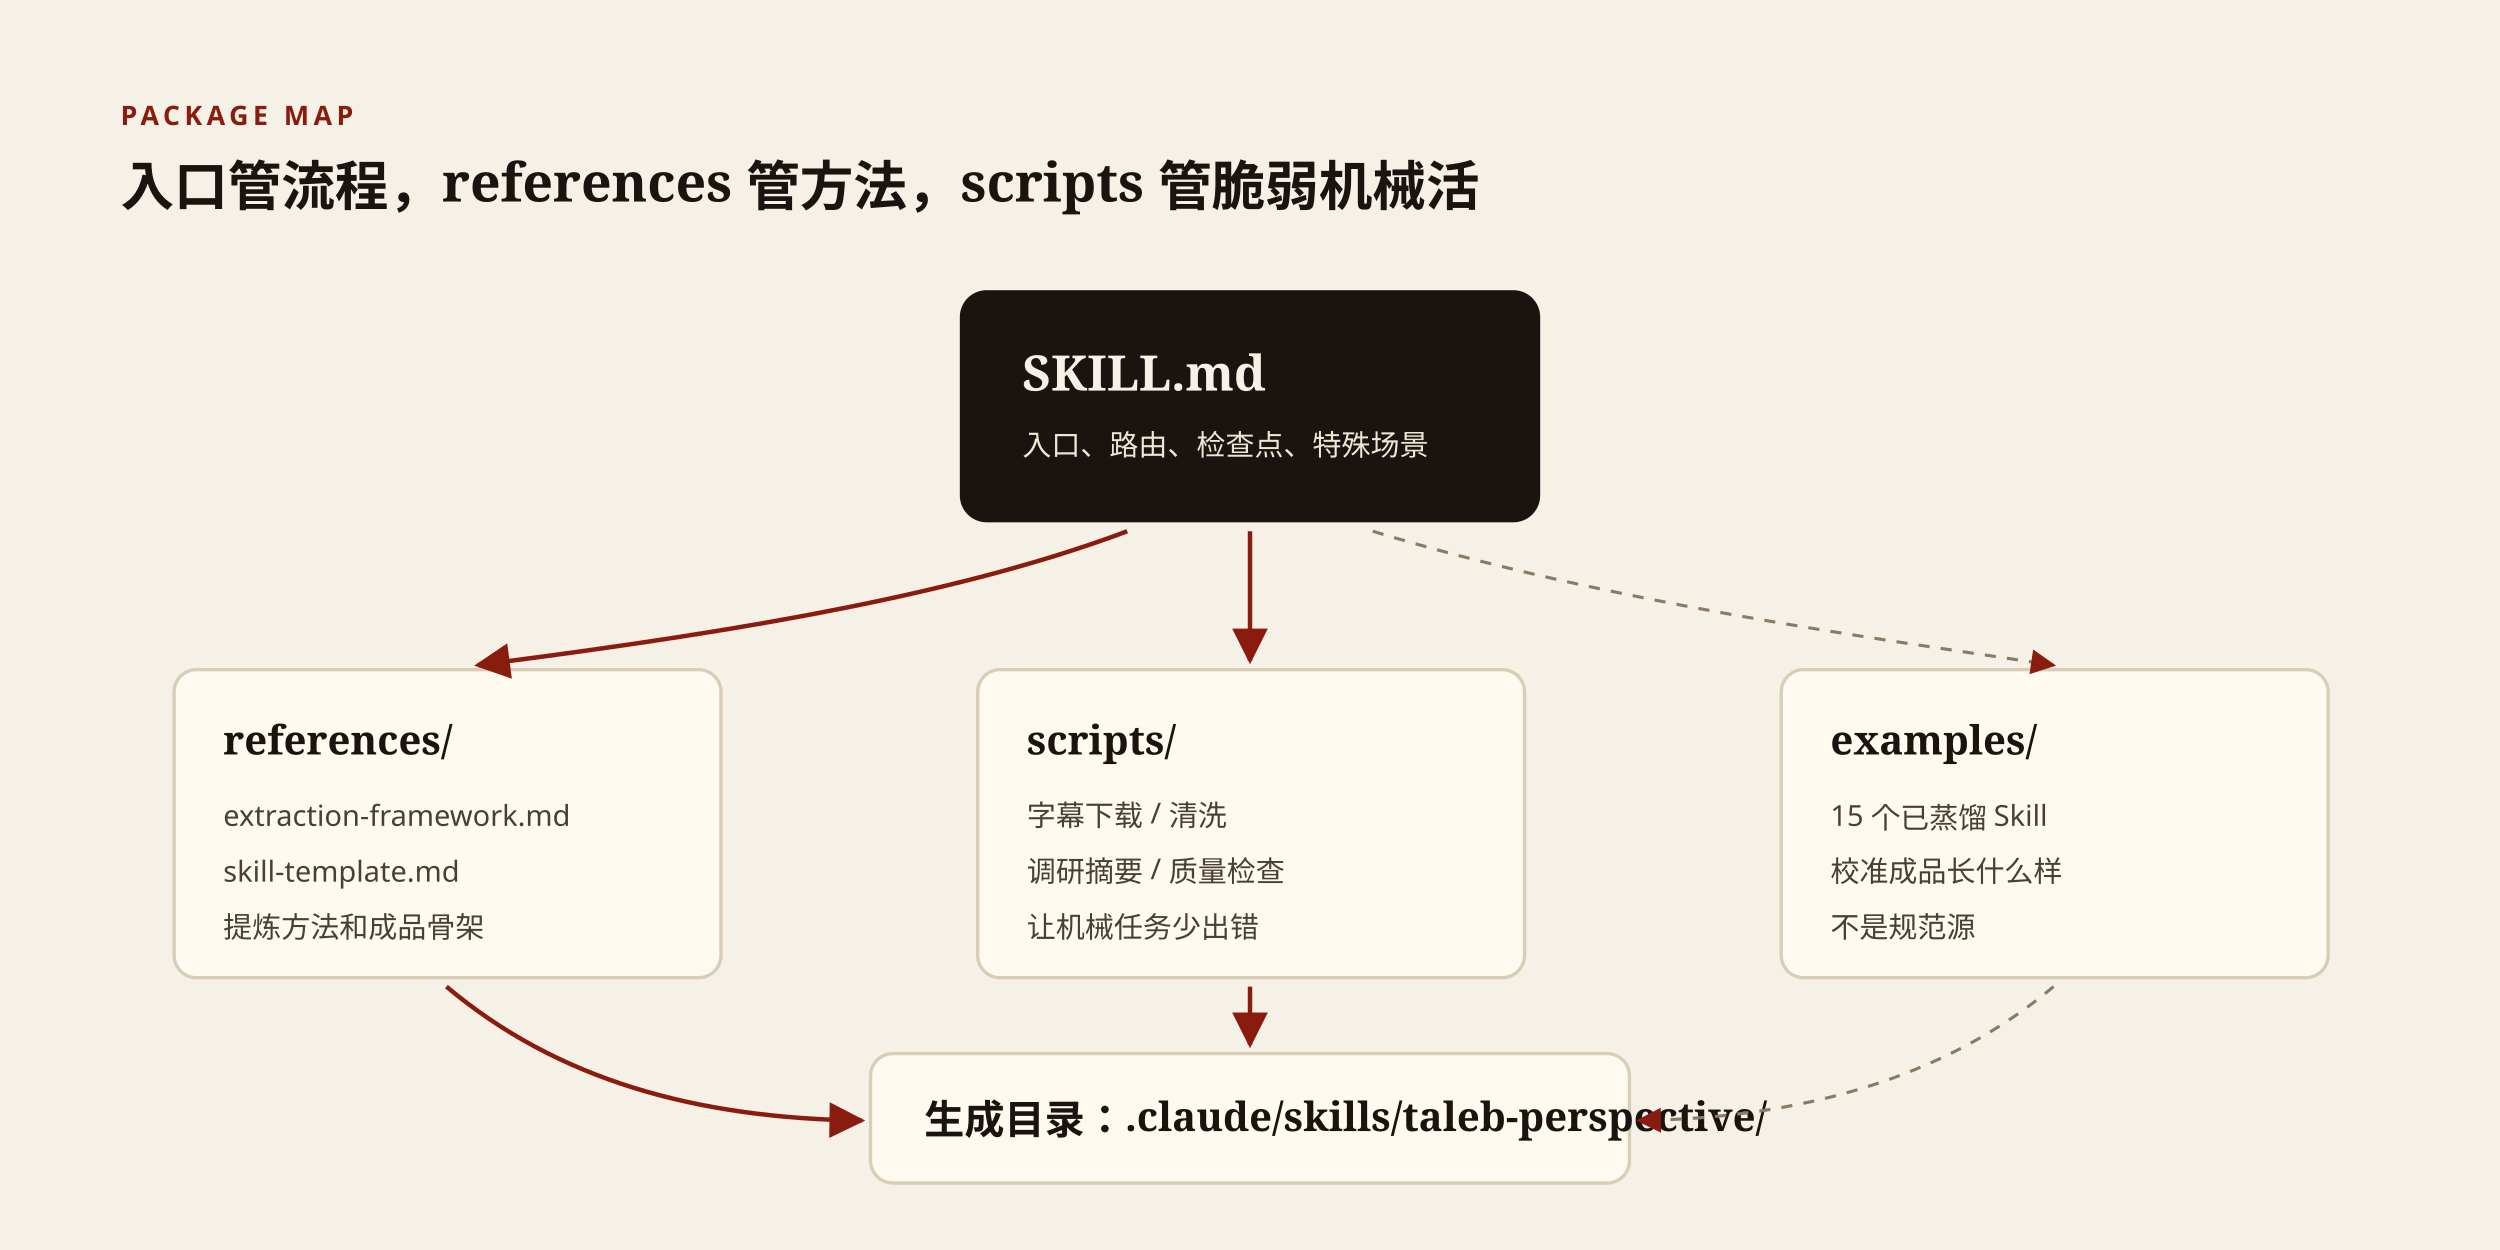
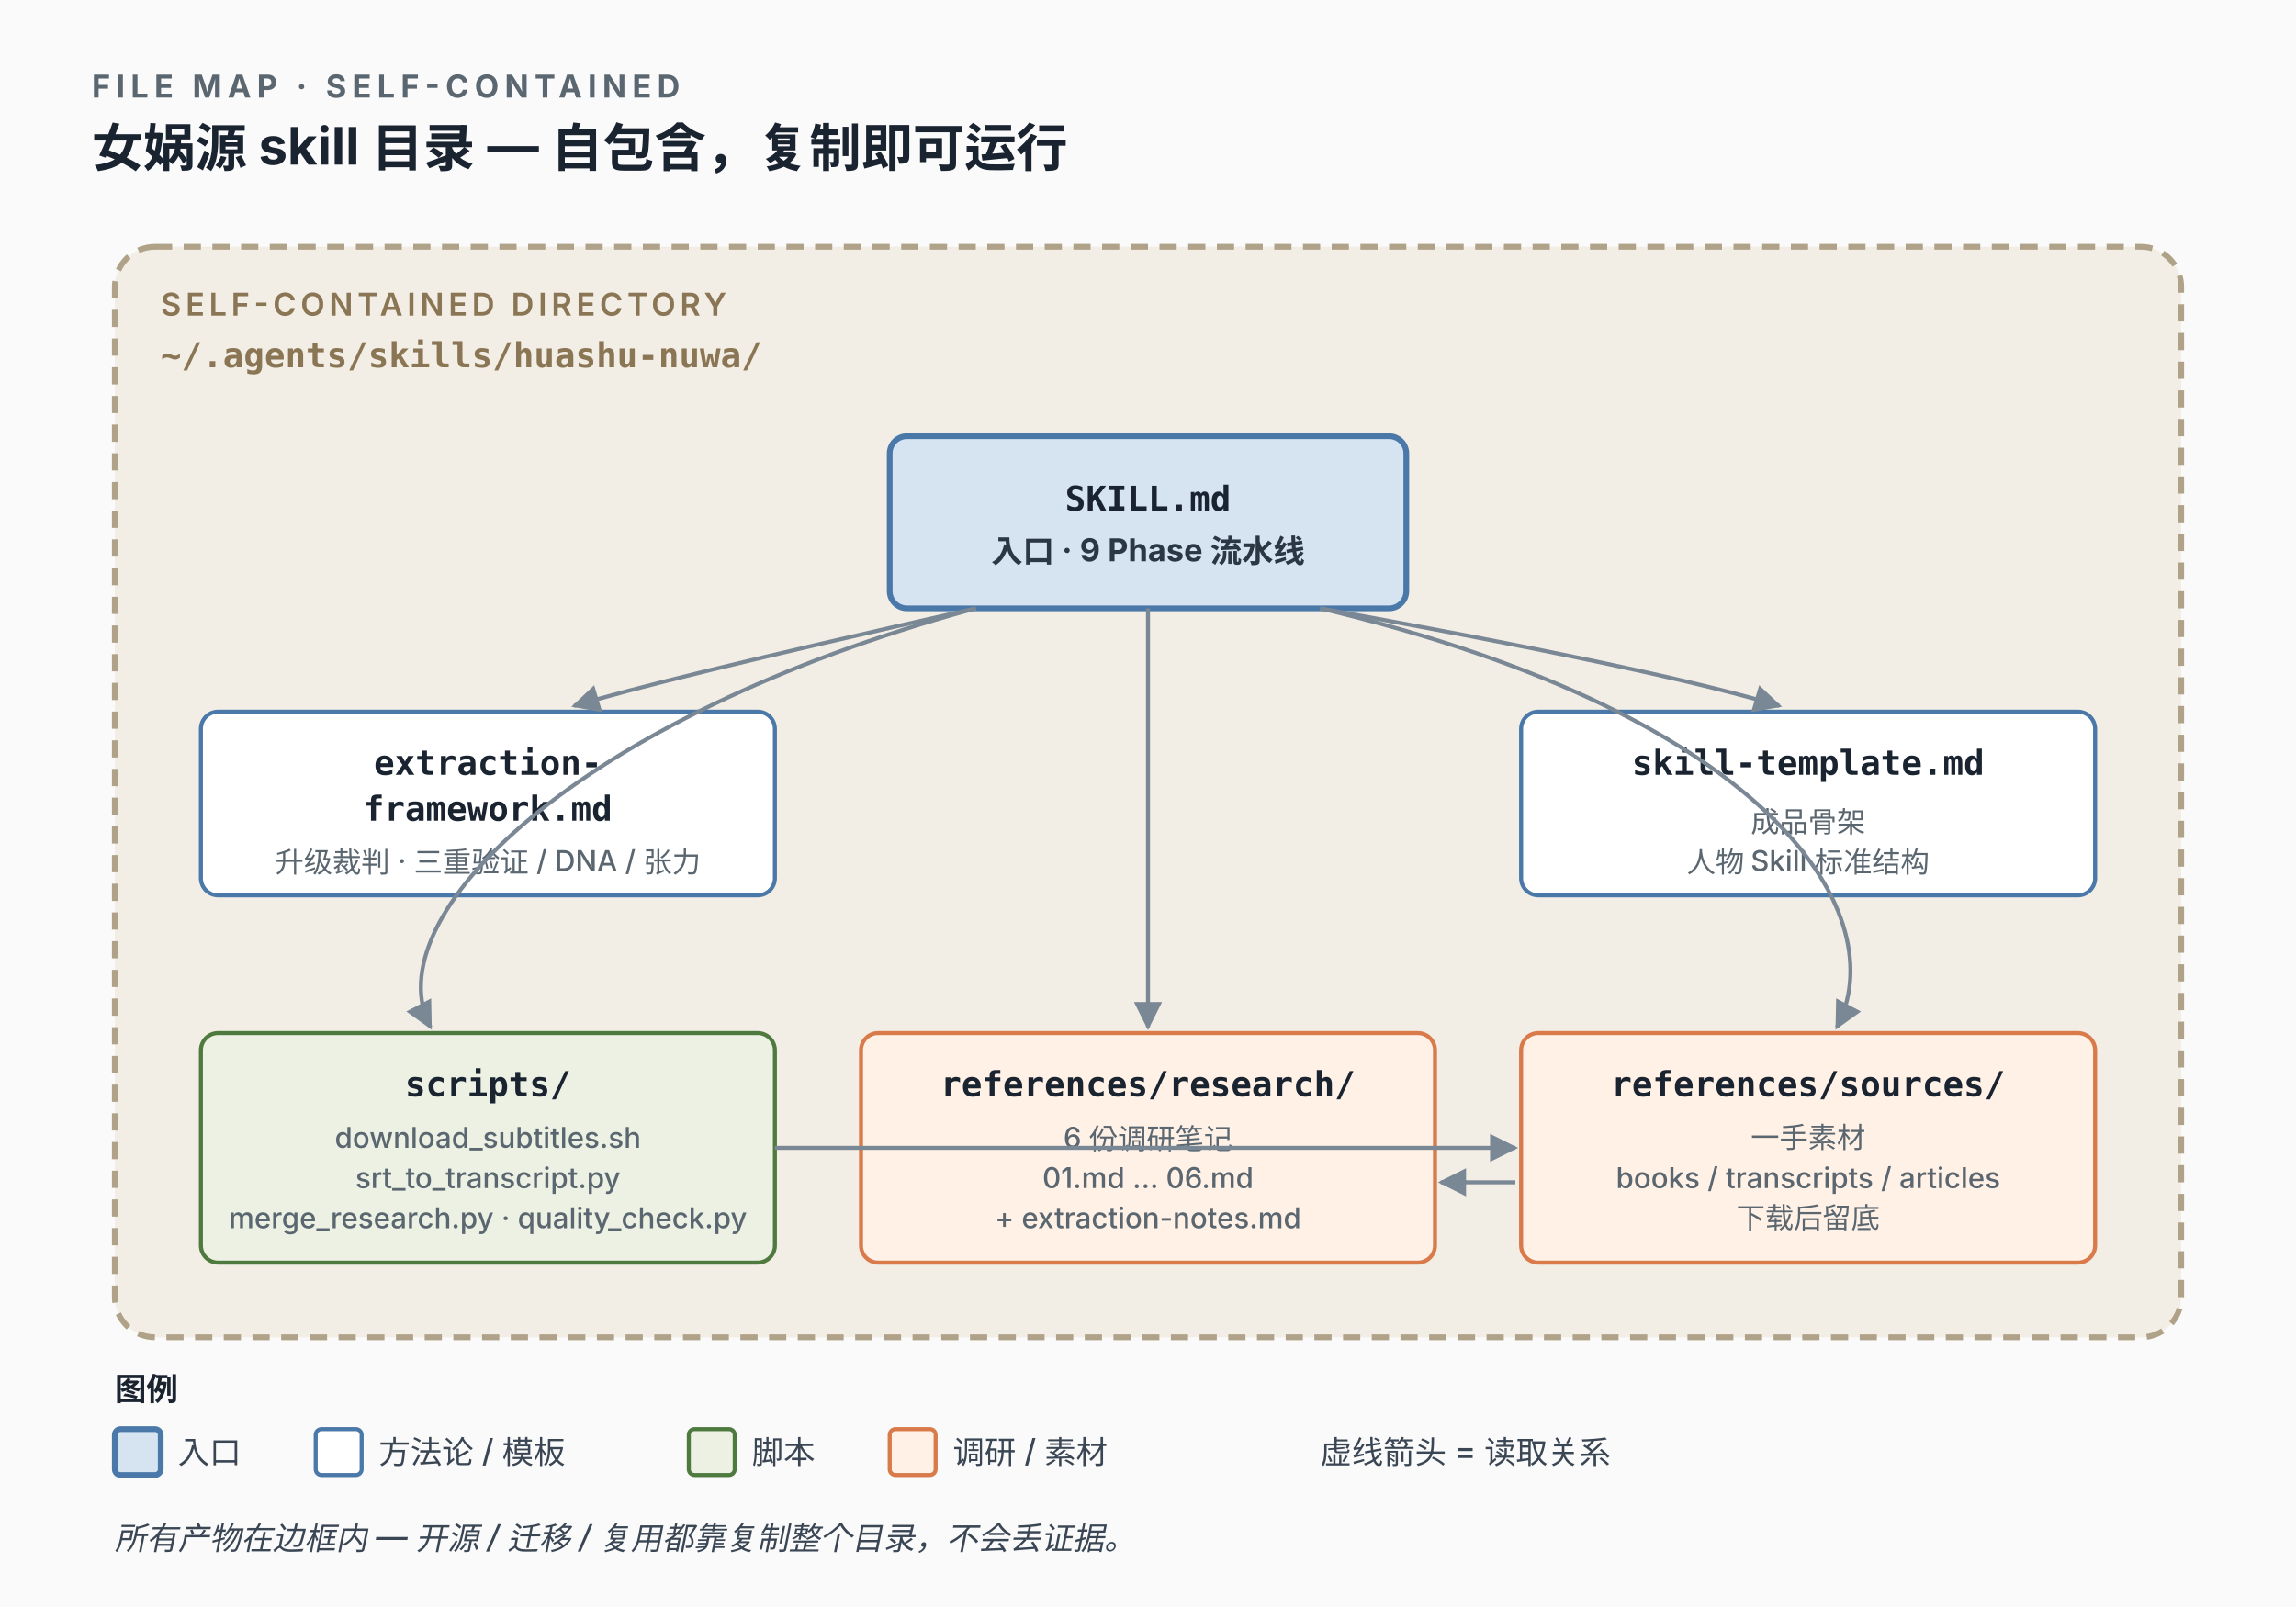
- <svg xmlns="http://www.w3.org/2000/svg" width="1120" height="560" viewBox="0 0 1120 560" role="img" aria-labelledby="title desc">
+ <svg xmlns="http://www.w3.org/2000/svg" viewBox="0 0 800 560" role="img" aria-labelledby="title desc">
  <defs>
-     <marker id="arrow" viewBox="0 0 10 10" refX="9" refY="5" markerWidth="8" markerHeight="8" orient="auto">
-       <path d="M0,0 L10,5 L0,10 z" fill="#8a1c0f" />
+     <marker id="parrow" viewBox="0 0 10 10" refX="9" refY="5" markerWidth="7" markerHeight="7" orient="auto-start-reverse">
+       <path d="M0,0 L10,5 L0,10 z" fill="#7a8794" />
    </marker>
    <style>
-       .bg { fill: #f6f1e6; }
-       .box { fill: #fffaf0; stroke: #d8cdb6; stroke-width: 1.5; }
-       .core { fill: #1a1410; }
-       .line { stroke: #8a1c0f; stroke-width: 2; marker-end: url(#arrow); fill: none; }
-       .line2 { stroke: #8a7a66; stroke-width: 1.4; stroke-dasharray: 5 5; marker-end: url(#arrow); fill: none; }
-       .kicker { font: 700 12px "PingFang SC", sans-serif; letter-spacing: 2px; fill: #8a1c0f; }
-       .title { font: 800 24px "Songti SC", serif; fill: #1a1410; }
-       .white { font: 800 22px "Songti SC", serif; fill: #f6f1e6; }
-       .label { font: 800 18px "Songti SC", serif; fill: #1a1410; }
-       .small { font: 500 13px "PingFang SC", sans-serif; fill: #4a3f33; }
-       .smallWhite { font: 500 13px "PingFang SC", sans-serif; fill: #ede6d4; }
+       .bg { fill: #fafafa; }
+       .band-label { font: 700 11px -apple-system, BlinkMacSystemFont, "Segoe UI", sans-serif; letter-spacing: 2px; fill: #5b6770; }
+       .title { font: 700 18px -apple-system, BlinkMacSystemFont, "Segoe UI", sans-serif; fill: #1a2330; }
+       .container { fill: #f3eee5; stroke: #b0a288; stroke-width: 2; stroke-dasharray: 6 4; }
+       .container-label { font: 700 12px ui-monospace, "SF Mono", Menlo, monospace; fill: #8a7654; }
+       .container-sub { font: 600 11px -apple-system, BlinkMacSystemFont, "Segoe UI", sans-serif; letter-spacing: 1.5px; fill: #8a7654; }
+       .entry { fill: #d6e4f2; stroke: #4a78a8; stroke-width: 2; }
+       .meta-doc { fill: #ffffff; stroke: #4a78a8; stroke-width: 1.4; }
+       .script-doc { fill: #ecf1e4; stroke: #4f7a3f; stroke-width: 1.4; }
+       .data-doc { fill: #fff1e6; stroke: #d97a4a; stroke-width: 1.4; }
+       .file-name { font: 700 12px ui-monospace, "SF Mono", Menlo, monospace; fill: #1a2330; text-anchor: middle; }
+       .file-role { font: 500 10px -apple-system, BlinkMacSystemFont, "Segoe UI", sans-serif; fill: #5b6770; text-anchor: middle; }
+       .file-role-strong { font: 700 11px -apple-system, BlinkMacSystemFont, "Segoe UI", sans-serif; fill: #2c3744; text-anchor: middle; }
+       .line { stroke: #7a8794; stroke-width: 1.4; fill: none; marker-end: url(#parrow); }
+       .legend { font: 500 11px -apple-system, BlinkMacSystemFont, "Segoe UI", sans-serif; fill: #3a4654; }
+       .legend-label { font: 700 11px -apple-system, BlinkMacSystemFont, "Segoe UI", sans-serif; fill: #1a2330; }
    </style>
  </defs>
-   <rect class="bg" width="1120" height="560" />
-   <text class="kicker" x="54" y="56">PACKAGE MAP</text>
-   <text class="title" x="54" y="92">入口管流程，references 管方法，scripts 管脆弱机械活</text>
-   <g transform="translate(430 130)">
-     <rect class="core" width="260" height="104" rx="12" />
-     <text class="white" x="28" y="45">SKILL.md</text>
-     <text class="smallWhite" x="28" y="74">入口、路由、检查点、特殊场景</text>
+   <rect class="bg" width="800" height="560" />
+   <text class="band-label" x="32" y="34">FILE MAP · SELF-CONTAINED</text>
+   <text class="title" x="32" y="58">女娲源 skill 目录 — 自包含，复制即可运行</text>
+   <rect class="container" x="40" y="86" width="720" height="380" rx="14" />
+   <text class="container-sub" x="56" y="110">SELF-CONTAINED DIRECTORY</text>
+   <text class="container-label" x="56" y="128">~/.agents/skills/huashu-nuwa/</text>
+   <g transform="translate(310 152)">
+     <rect class="entry" width="180" height="60" rx="6" />
+     <text class="file-name" x="90" y="26">SKILL.md</text>
+     <text class="file-role-strong" x="90" y="44">入口 · 9 Phase 流水线</text>
  </g>
-   <g transform="translate(78 300)">
-     <rect class="box" width="245" height="138" rx="10" />
-     <text class="label" x="22" y="38">references/</text>
-     <text class="small" x="22" y="70">extraction-framework.md</text>
-     <text class="small" x="22" y="95">skill-template.md</text>
-     <text class="small" x="22" y="120">提炼方法和成品骨架</text>
+   <g transform="translate(70 248)">
+     <rect class="meta-doc" width="200" height="64" rx="6" />
+     <text class="file-name" x="100" y="22">extraction-</text>
+     <text class="file-name" x="100" y="38">framework.md</text>
+     <text class="file-role" x="100" y="56">升级裁判 · 三重验证 / DNA / 张力</text>
  </g>
-   <g transform="translate(438 300)">
-     <rect class="box" width="245" height="138" rx="10" />
-     <text class="label" x="22" y="38">scripts/</text>
-     <text class="small" x="22" y="70">字幕下载 / 清洗</text>
-     <text class="small" x="22" y="95">调研摘要 / 质量检查</text>
-     <text class="small" x="22" y="120">让机械任务少出错</text>
+   <g transform="translate(530 248)">
+     <rect class="meta-doc" width="200" height="64" rx="6" />
+     <text class="file-name" x="100" y="22">skill-template.md</text>
+     <text class="file-role" x="100" y="42">成品骨架</text>
+     <text class="file-role" x="100" y="56">人物 Skill 标准结构</text>
  </g>
-   <g transform="translate(798 300)">
-     <rect class="box" width="245" height="138" rx="10" />
-     <text class="label" x="22" y="38">examples/</text>
-     <text class="small" x="22" y="70">15 个已蒸馏 Skill</text>
-     <text class="small" x="22" y="95">校准成品长什么样</text>
-     <text class="small" x="22" y="120">不是规范源</text>
+   <g transform="translate(70 360)">
+     <rect class="script-doc" width="200" height="80" rx="6" />
+     <text class="file-name" x="100" y="22">scripts/</text>
+     <text class="file-role" x="100" y="40">download_subtitles.sh</text>
+     <text class="file-role" x="100" y="54">srt_to_transcript.py</text>
+     <text class="file-role" x="100" y="68">merge_research.py · quality_check.py</text>
  </g>
-   <g transform="translate(390 472)">
-     <rect class="box" width="340" height="58" rx="10" />
-     <text class="label" x="24" y="36">生成目录：.claude/skills/taleb-perspective/</text>
+   <g transform="translate(300 360)">
+     <rect class="data-doc" width="200" height="80" rx="6" />
+     <text class="file-name" x="100" y="22">references/research/</text>
+     <text class="file-role" x="100" y="40">6 份调研笔记</text>
+     <text class="file-role" x="100" y="54">01.md … 06.md</text>
+     <text class="file-role" x="100" y="68">+ extraction-notes.md</text>
  </g>
-   <path class="line" d="M505 238 C420 270 306 286 214 298" />
-   <path class="line" d="M560 238 V296" />
-   <path class="line2" d="M615 238 C720 270 840 286 920 298" />
-   <path class="line" d="M560 442 V468" />
-   <path class="line" d="M200 442 C250 484 312 501 386 502" />
-   <path class="line2" d="M920 442 C870 484 805 501 734 502" />
+   <g transform="translate(530 360)">
+     <rect class="data-doc" width="200" height="80" rx="6" />
+     <text class="file-name" x="100" y="22">references/sources/</text>
+     <text class="file-role" x="100" y="40">一手素材</text>
+     <text class="file-role" x="100" y="54">books / transcripts / articles</text>
+     <text class="file-role" x="100" y="68">下载后留底</text>
+   </g>
+   <path class="line" d="M340 212 C260 230 220 240 200 246" />
+   <path class="line" d="M460 212 C560 230 600 240 620 246" />
+   <path class="line" d="M340 212 C200 250 130 320 150 358" />
+   <path class="line" d="M400 212 V358" />
+   <path class="line" d="M460 212 C620 250 660 320 640 358" />
+   <path class="line" d="M270 400 H528" />
+   <path class="line" d="M528 412 H502" />
+   <g transform="translate(40 488)">
+     <text class="legend-label" x="0" y="0">图例</text>
+     <rect class="entry" x="0" y="10" width="16" height="16" rx="2" />
+     <text class="legend" x="22" y="22">入口</text>
+     <rect class="meta-doc" x="70" y="10" width="16" height="16" rx="2" />
+     <text class="legend" x="92" y="22">方法论 / 模板</text>
+     <rect class="script-doc" x="200" y="10" width="16" height="16" rx="2" />
+     <text class="legend" x="222" y="22">脚本</text>
+     <rect class="data-doc" x="270" y="10" width="16" height="16" rx="2" />
+     <text class="legend" x="292" y="22">调研 / 素材</text>
+     <text class="legend" x="420" y="22">虚线箭头 = 读取关系</text>
+   </g>
+   <text class="legend" x="40" y="540" style="font-style:italic">所有产物在边框内 — 开源 / 迁移 / 复用都靠复制整个目录，不会丢证据。</text>
</svg>
